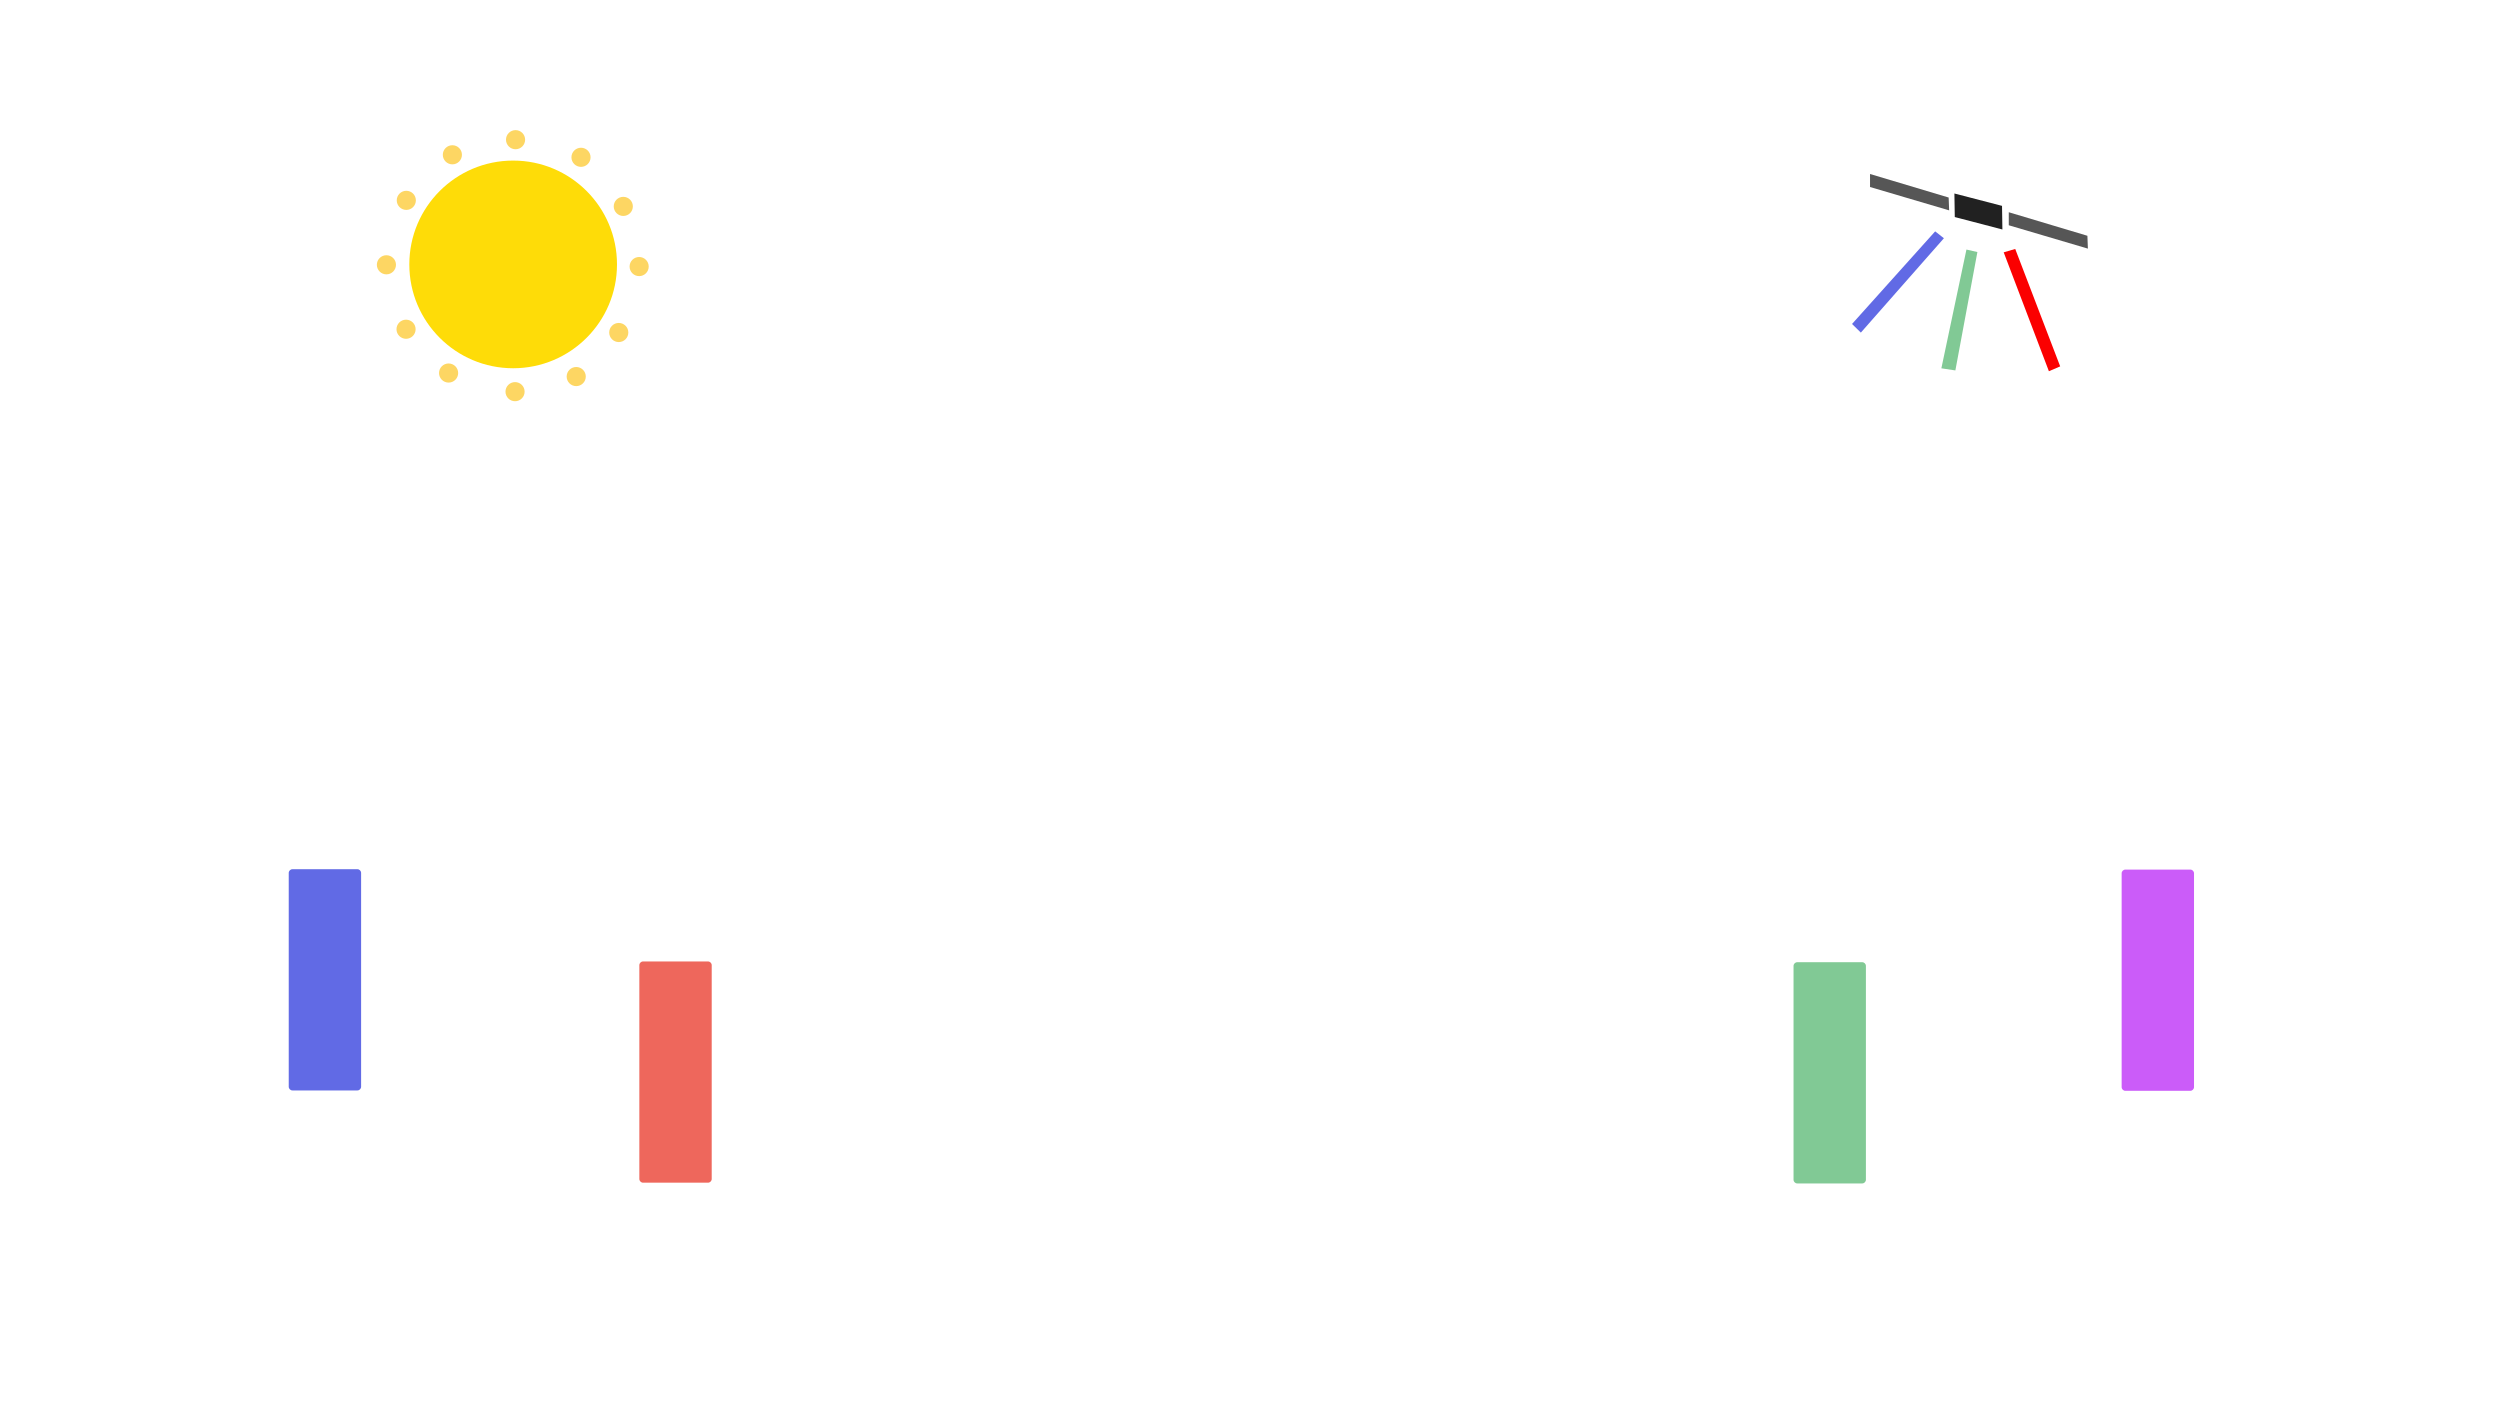
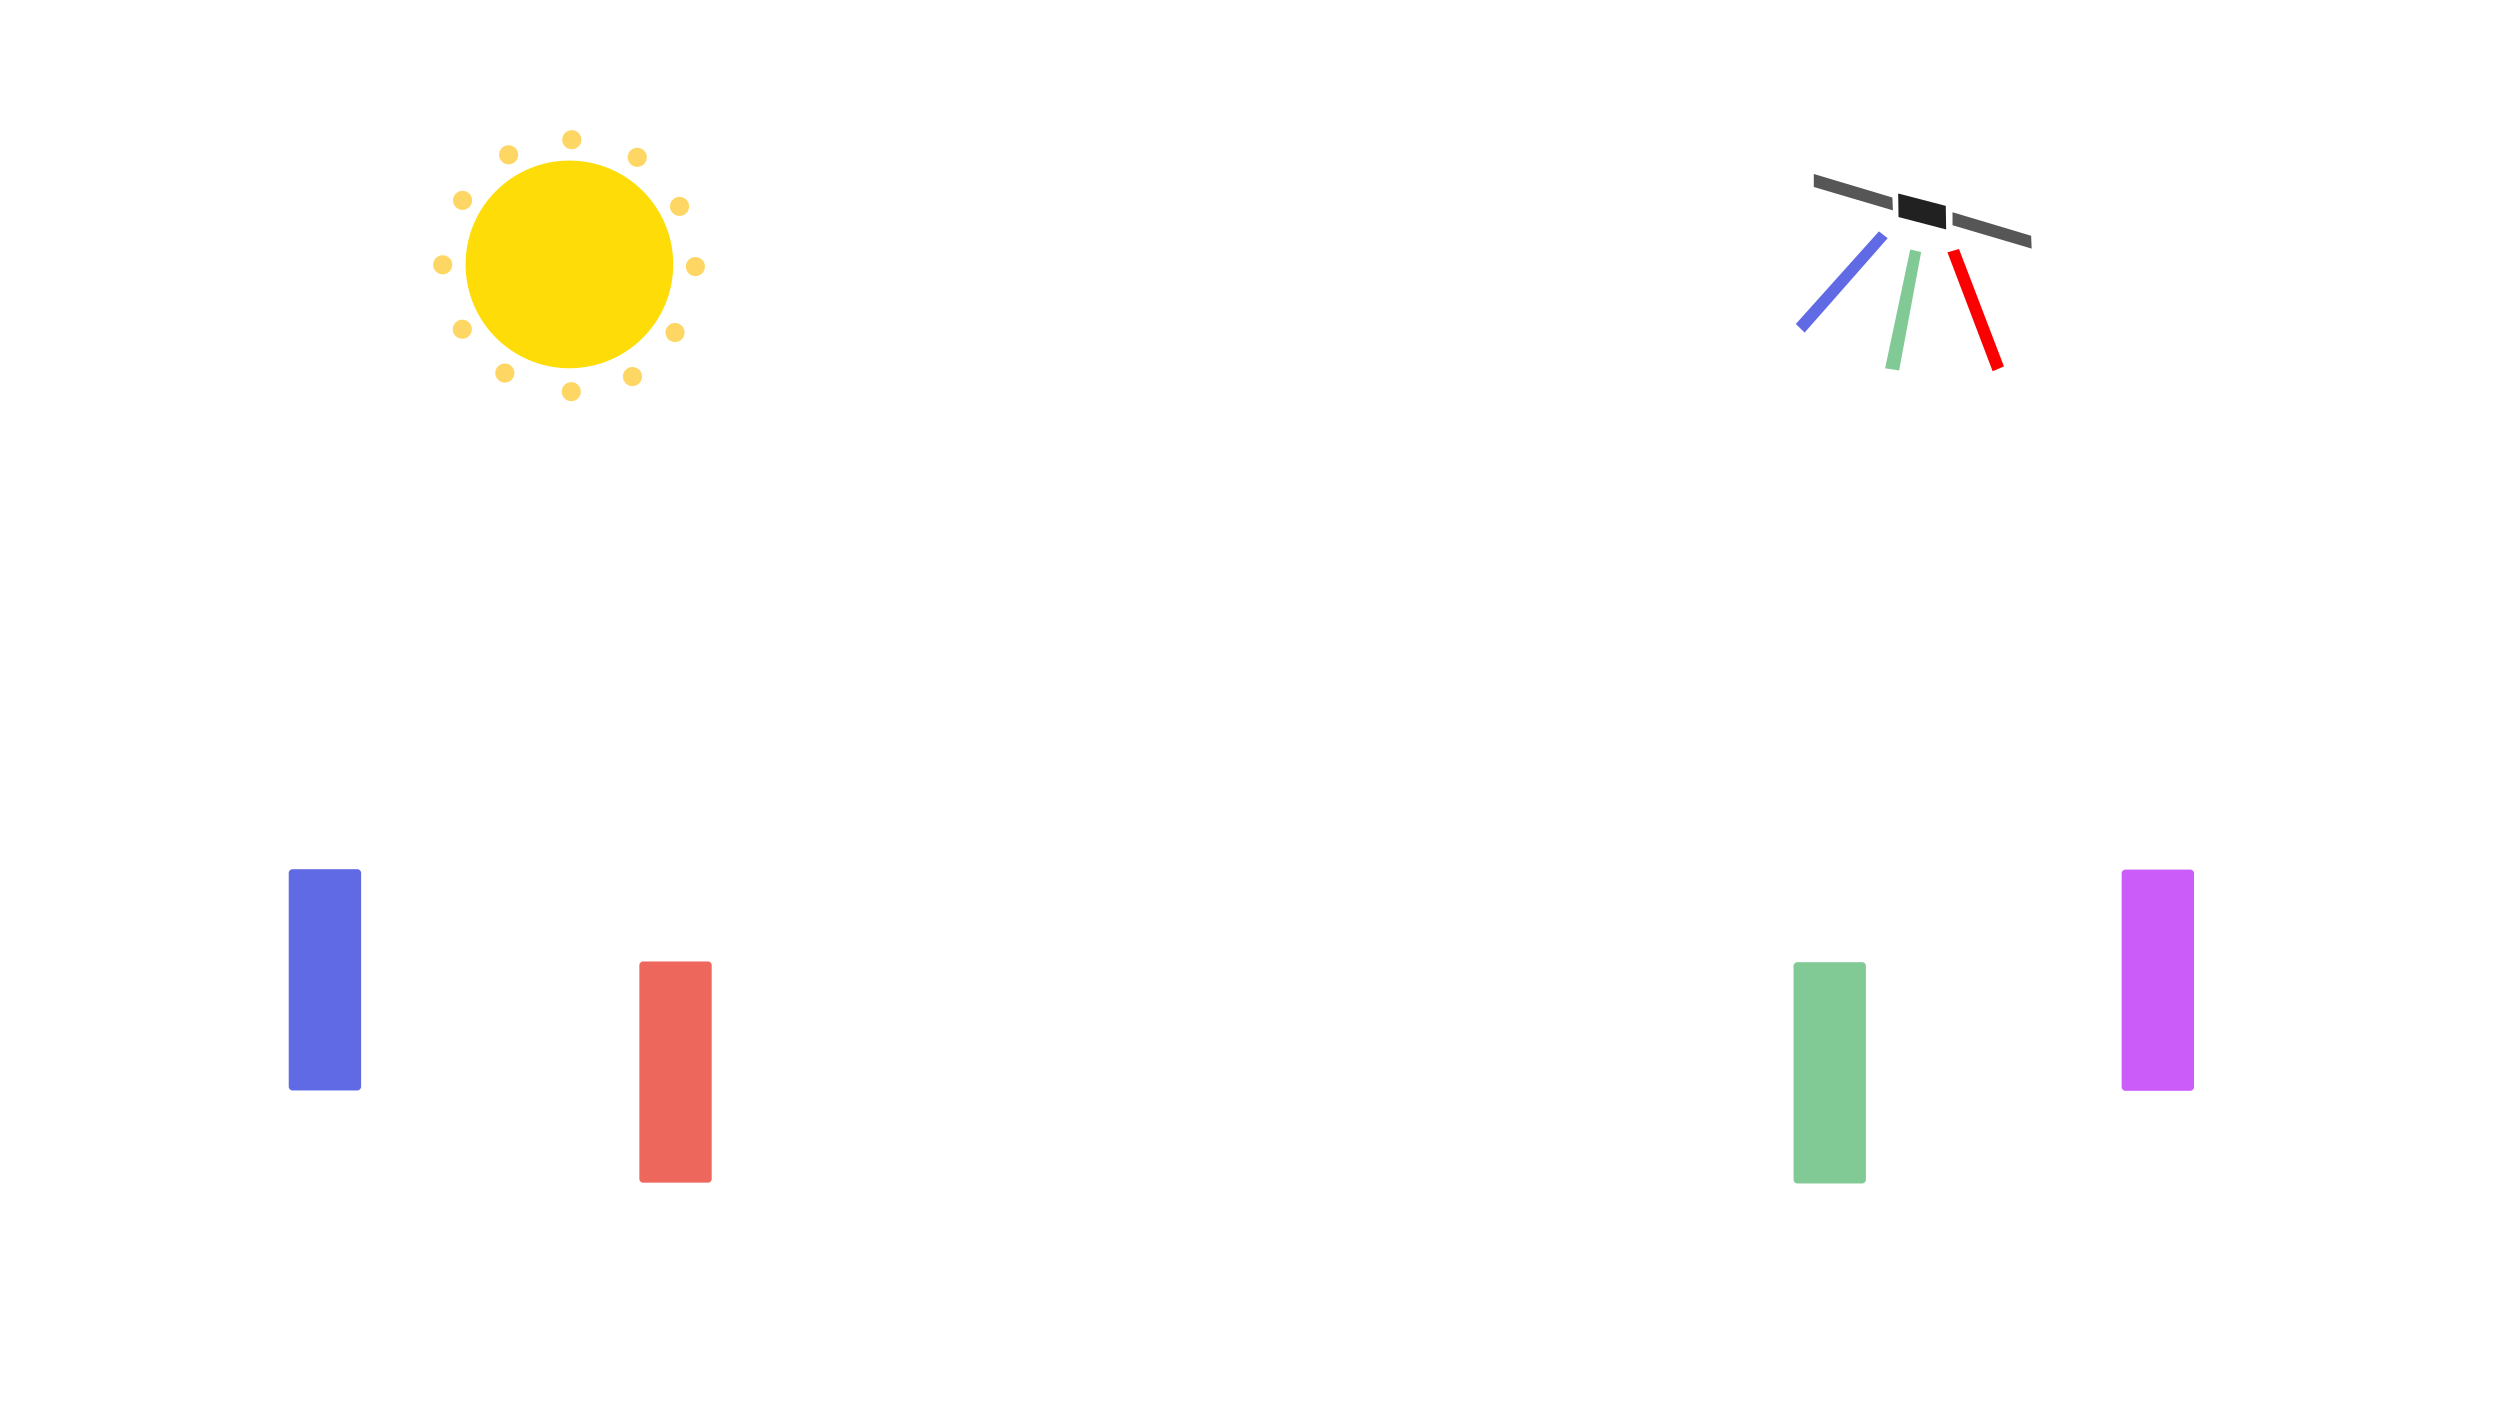
<svg xmlns="http://www.w3.org/2000/svg" id="太阳" baseProfile="full" width="100%" height="100%" viewBox="0 0 6667 3750">
  <defs>
    <style>
      .cls-1 {
        fill: #fedc08;
      }

      .cls-2 {
        fill: #fdd663;
      }

      .cls-2, .cls-3, .cls-4, .cls-5, .cls-6, .cls-7 {
        fill-rule: evenodd;
      }

      .cls-3 {
        fill: #565656;
      }

      .cls-4 {
        fill: #212121;
      }

      .cls-5, .cls-8 {
        fill: #616ae5;
      }

      .cls-10, .cls-6 {
        fill: #81c995;
      }

      .cls-7 {
        fill: #fb0000;
      }

      .cls-9 {
        fill: #cb5cf9;
      }

      .cls-11 {
        fill: #ee675c;
      }
    </style>
  </defs>
-   <circle id="太阳-2" data-name="太阳" class="cls-1" cx="1368.5" cy="705.14" r="276.91" />
-   <path id="太阳光" class="cls-2" d="M1549.42,393.992a25.51,25.51,0,1,1-25.51,25.509A25.509,25.509,0,0,1,1549.42,393.992ZM1374.88,347a25.51,25.51,0,1,1-25.5,25.51A25.509,25.509,0,0,1,1374.88,347ZM1662.2,524.9a25.51,25.51,0,1,1-25.51,25.51A25.509,25.509,0,0,1,1662.2,524.9Zm42.29,160.443a25.51,25.51,0,1,1-25.51,25.51A25.509,25.509,0,0,1,1704.49,685.34Zm-54.37,175.883a25.51,25.51,0,1,1-25.51,25.51A25.507,25.507,0,0,1,1650.12,861.223ZM1536.67,978.7a25.509,25.509,0,1,1-25.51,25.508A25.509,25.509,0,0,1,1536.67,978.7Zm-163.13,40.278a25.51,25.51,0,1,1-25.51,25.51A25.508,25.508,0,0,1,1373.54,1018.98ZM1196.32,969.3a25.508,25.508,0,1,1-25.51,25.509A25.509,25.509,0,0,1,1196.32,969.3ZM1082.87,852.5a25.51,25.51,0,1,1-25.51,25.51A25.509,25.509,0,0,1,1082.87,852.5Zm-52.36-171.855A25.51,25.51,0,1,1,1005,706.15,25.509,25.509,0,0,1,1030.51,680.641Zm53.03-171.855a25.51,25.51,0,1,1-25.51,25.509A25.509,25.509,0,0,1,1083.54,508.786Zm122.85-121.507a25.51,25.51,0,1,1-25.51,25.509A25.509,25.509,0,0,1,1206.39,387.279Z">
-     <animateTransform attributeType="XML" attributeName="transform" begin="0s" dur="35s" type="rotate" from="0 1368.5 705.14" to="360 1368.5 705.14" repeatCount="indefinite" />
+   <circle id="太阳-2" data-name="太阳" class="cls-1" cx="1518.5" cy="705.14" r="276.91" />
+   <path id="太阳光" class="cls-2" d="M1699.42,393.991a25.51,25.51,0,1,1-25.51,25.51A25.51,25.51,0,0,1,1699.42,393.991ZM1524.88,347a25.51,25.51,0,1,1-25.51,25.51A25.509,25.509,0,0,1,1524.88,347ZM1812.2,524.9a25.51,25.51,0,1,1-25.51,25.51A25.509,25.509,0,0,1,1812.2,524.9Zm42.29,160.443a25.51,25.51,0,1,1-25.51,25.51A25.509,25.509,0,0,1,1854.49,685.34Zm-54.37,175.883a25.51,25.51,0,1,1-25.51,25.509A25.507,25.507,0,0,1,1800.12,861.223ZM1686.67,978.7a25.509,25.509,0,1,1-25.51,25.508A25.515,25.515,0,0,1,1686.67,978.7Zm-163.13,40.278a25.51,25.51,0,1,1-25.51,25.51A25.508,25.508,0,0,1,1523.54,1018.98ZM1346.32,969.3a25.509,25.509,0,1,1-25.51,25.51A25.51,25.51,0,0,1,1346.32,969.3ZM1232.87,852.5a25.51,25.51,0,1,1-25.51,25.509A25.509,25.509,0,0,1,1232.87,852.5ZM1180.51,680.64A25.51,25.51,0,1,1,1155,706.15,25.51,25.51,0,0,1,1180.51,680.64Zm53.03-171.855a25.51,25.51,0,1,1-25.51,25.51A25.51,25.51,0,0,1,1233.54,508.785Zm122.85-121.507a25.51,25.51,0,1,1-25.51,25.51A25.51,25.51,0,0,1,1356.39,387.278Z">
+     <animateTransform attributeType="XML" attributeName="transform" begin="0s" dur="35s" type="rotate" from="0 1518.5 705.14" to="360 1518.5 705.14" repeatCount="indefinite" />
  </path>
-   <path id="卫星_左" data-name="卫星 左" class="cls-3" d="M4987,464l209.67,62.77,1.31,34.239L4987,498.714V464Z">
+   <path id="卫星_左" data-name="卫星 左" class="cls-3" d="M4837,464l209.67,62.77,1.31,34.239L4837,498.714V464Z">
    <animateMotion path="M 0 0 L 40 20 Z" dur="5s" repeatCount="indefinite" />
  </path>
-   <path id="卫星_右" data-name="卫星 右" class="cls-3" d="M5357,566l209.67,62.77,1.31,34.239L5357,600.714V566Z">
+   <path id="卫星_右" data-name="卫星 右" class="cls-3" d="M5207,566l209.67,62.77,1.31,34.239L5207,600.714V566Z">
    <animateMotion path="M 0 0 L 40 20 Z" dur="5s" repeatCount="indefinite" />
  </path>
-   <path id="卫星-2" data-name="卫星" class="cls-4" d="M5212,516l127,33,1,63-126.99-33.169Z">
+   <path id="卫星-2" data-name="卫星" class="cls-4" d="M5062,516l127,33,1,63-126.99-33.169Z">
    <animateMotion path="M 0 0 L 40 20 Z" dur="5s" repeatCount="indefinite" />
  </path>
-   <path id="卫星_蓝" data-name="卫星 蓝" class="cls-5" d="M5160.7,617l23.3,18.345L4962.5,886.99l-23.49-23.041Z">
+   <path id="卫星_蓝" data-name="卫星 蓝" class="cls-5" d="M5010.7,617l23.3,18.345L4812.5,886.99l-23.49-23.041Z">
    <animateMotion path="M 0 0 L 40 20 Z" dur="5s" repeatCount="indefinite" />
  </path>
-   <path id="卫星_绿" data-name="卫星 绿" class="cls-6" d="M5244.11,665.522l29.21,6.619-58.74,315.721-37.35-5.65Z">
+   <path id="卫星_绿" data-name="卫星 绿" class="cls-6" d="M5094.11,665.522l29.21,6.619-58.74,315.721-37.35-5.65Z">
    <animateMotion path="M 0 0 L 40 20 Z" dur="5s" repeatCount="indefinite" />
  </path>
-   <path id="卫星_红" data-name="卫星 红" class="cls-7" d="M5343.47,672.929l30.75-9,119.87,313.13L5464,989.99Z">
+   <path id="卫星_红" data-name="卫星 红" class="cls-7" d="M5193.47,672.929l30.75-9,119.87,313.13L5314,989.99Z">
    <animateMotion path="M 0 0 L 40 20 Z" dur="5s" repeatCount="indefinite" />
  </path>
  <rect id="蓝" class="cls-8" x="770" y="2318" width="193" height="590" rx="10" ry="10">
    <animateMotion path="M 0 0 L 0 40 Z" dur="5s" repeatCount="indefinite" />
  </rect>
  <rect id="紫红" class="cls-9" x="5658" y="2319" width="193" height="590" rx="10" ry="10">
    <animateMotion path="M 0 0 L 0 40 Z" dur="5s" repeatCount="indefinite" />
  </rect>
  <rect id="绿" class="cls-10" x="4783" y="2566" width="193" height="590" rx="10" ry="10">
    <animateMotion path="M 0 0 L 0 40 Z" dur="5s" repeatCount="indefinite" />
  </rect>
  <rect id="红" class="cls-11" x="1705" y="2564" width="193" height="590" rx="10" ry="10">
    <animateMotion path="M 0 0 L 0 40 Z" dur="5s" repeatCount="indefinite" />
  </rect>
</svg>
